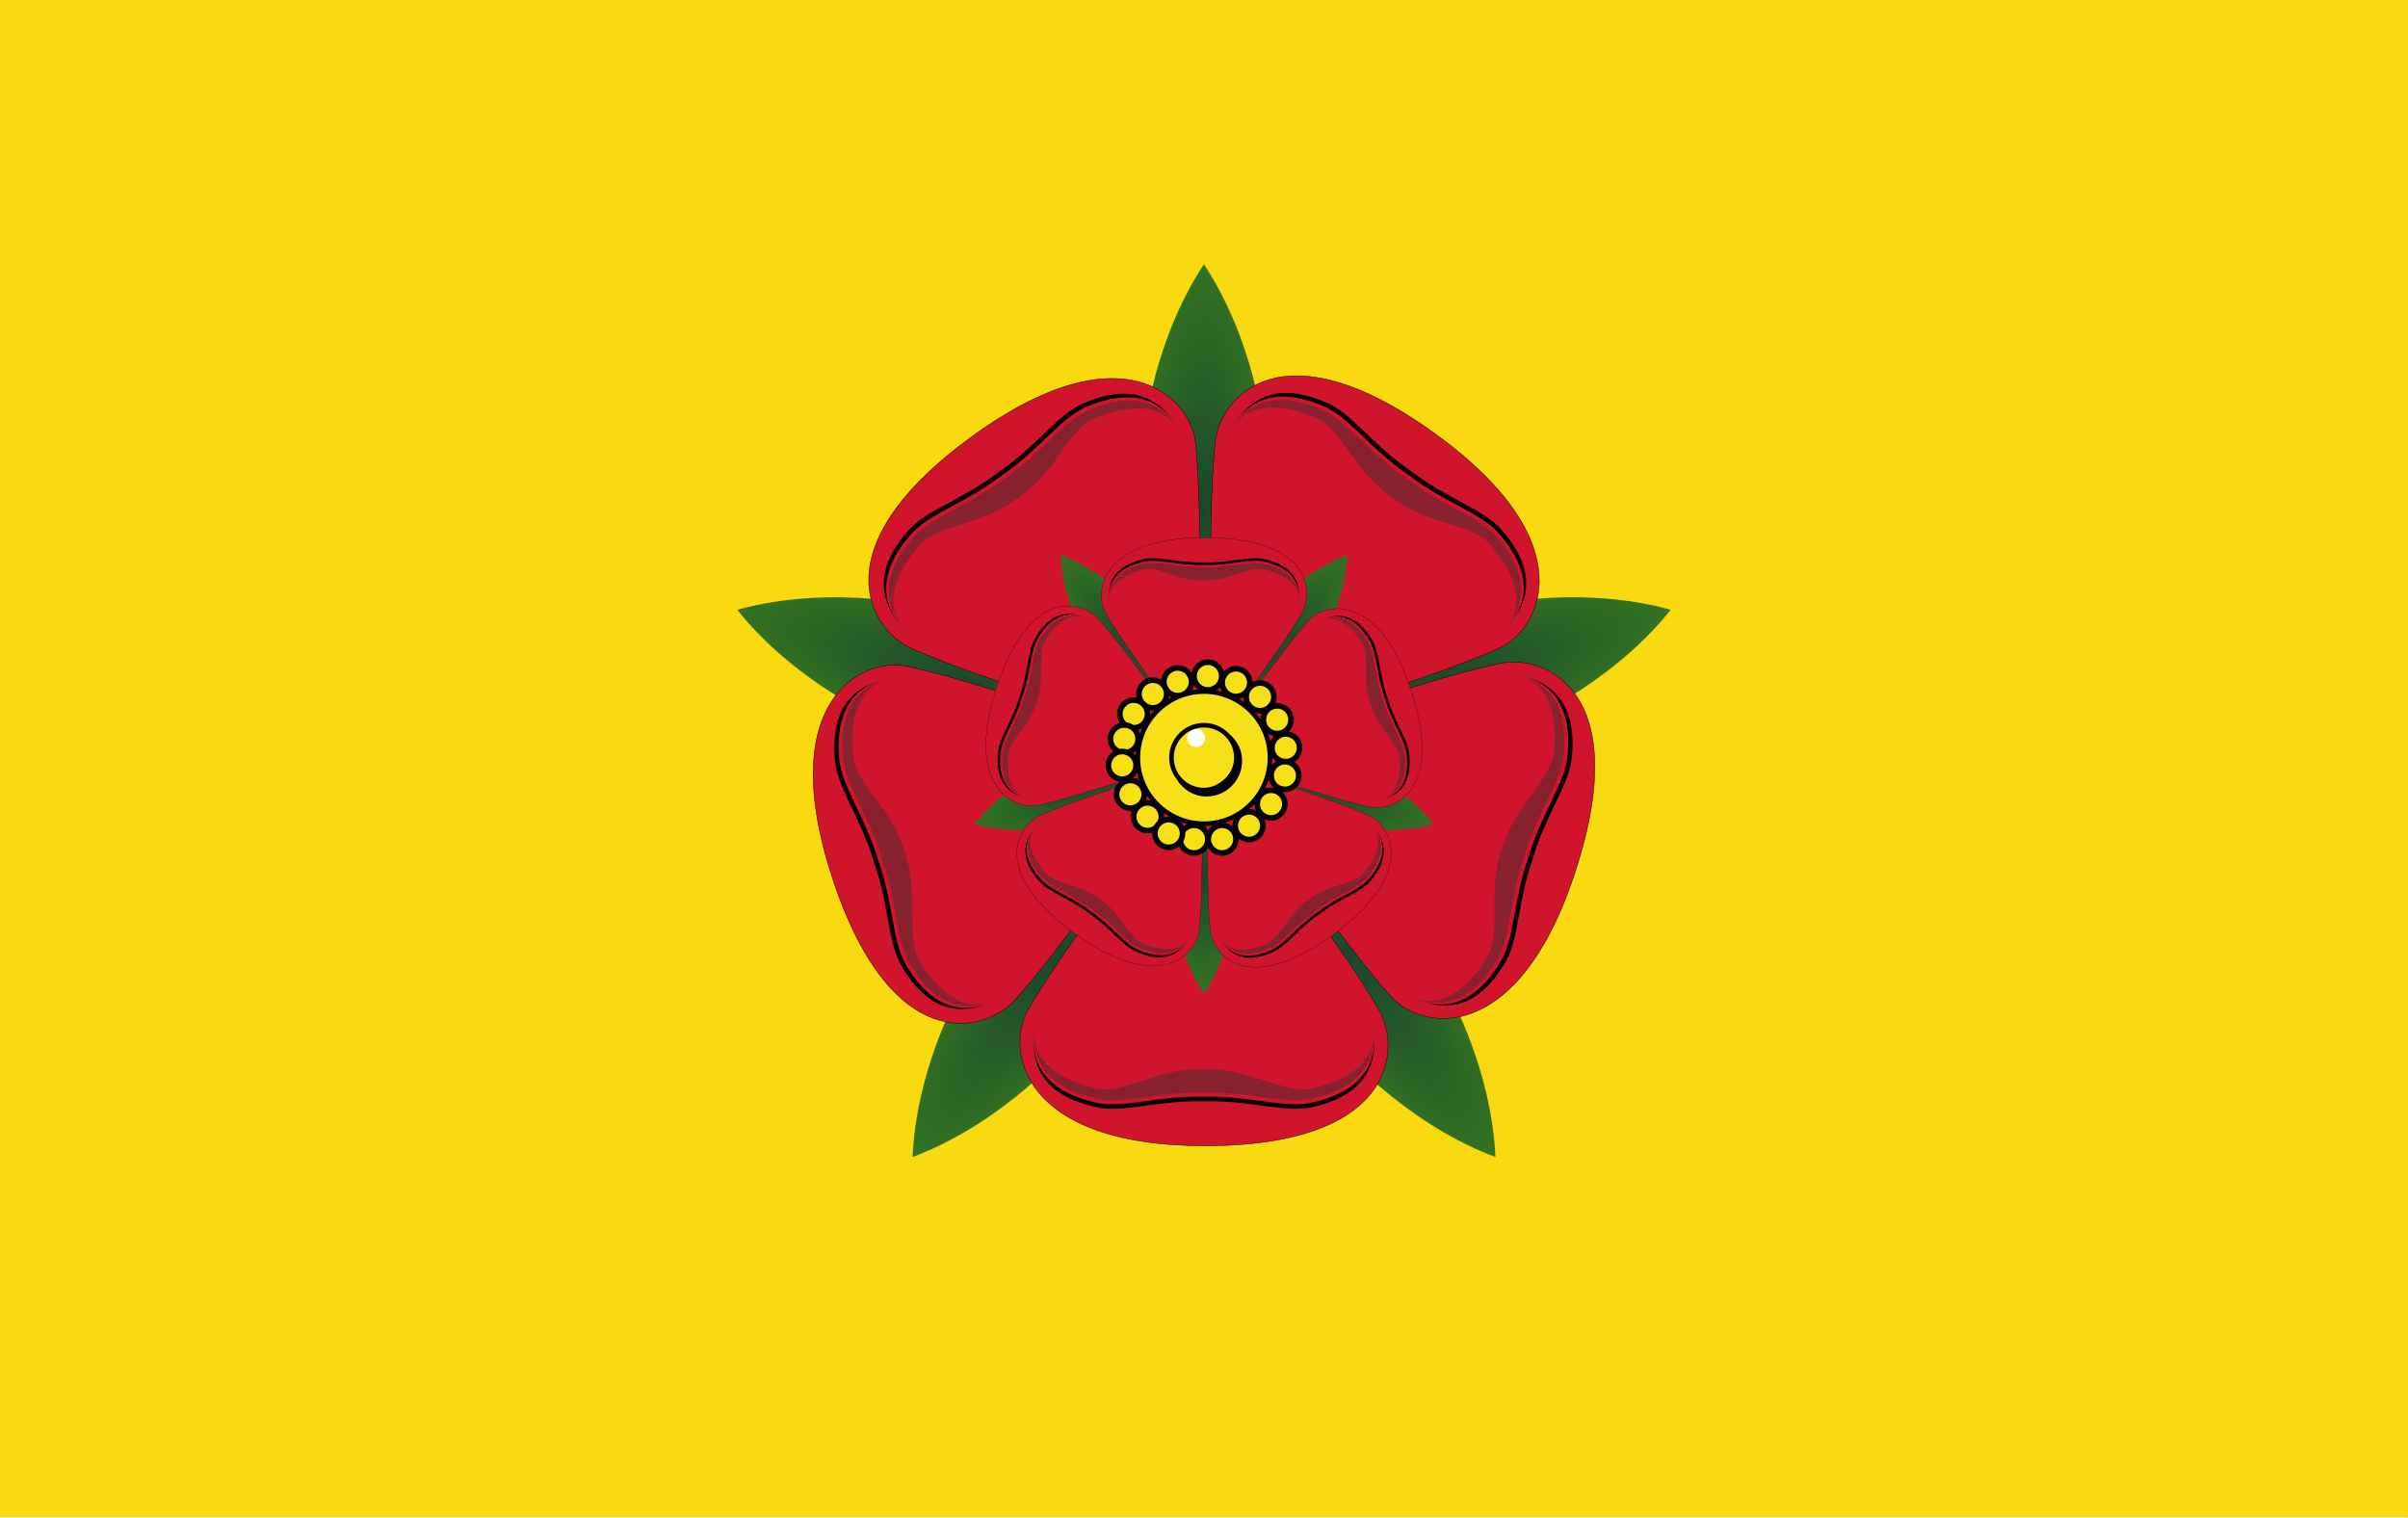
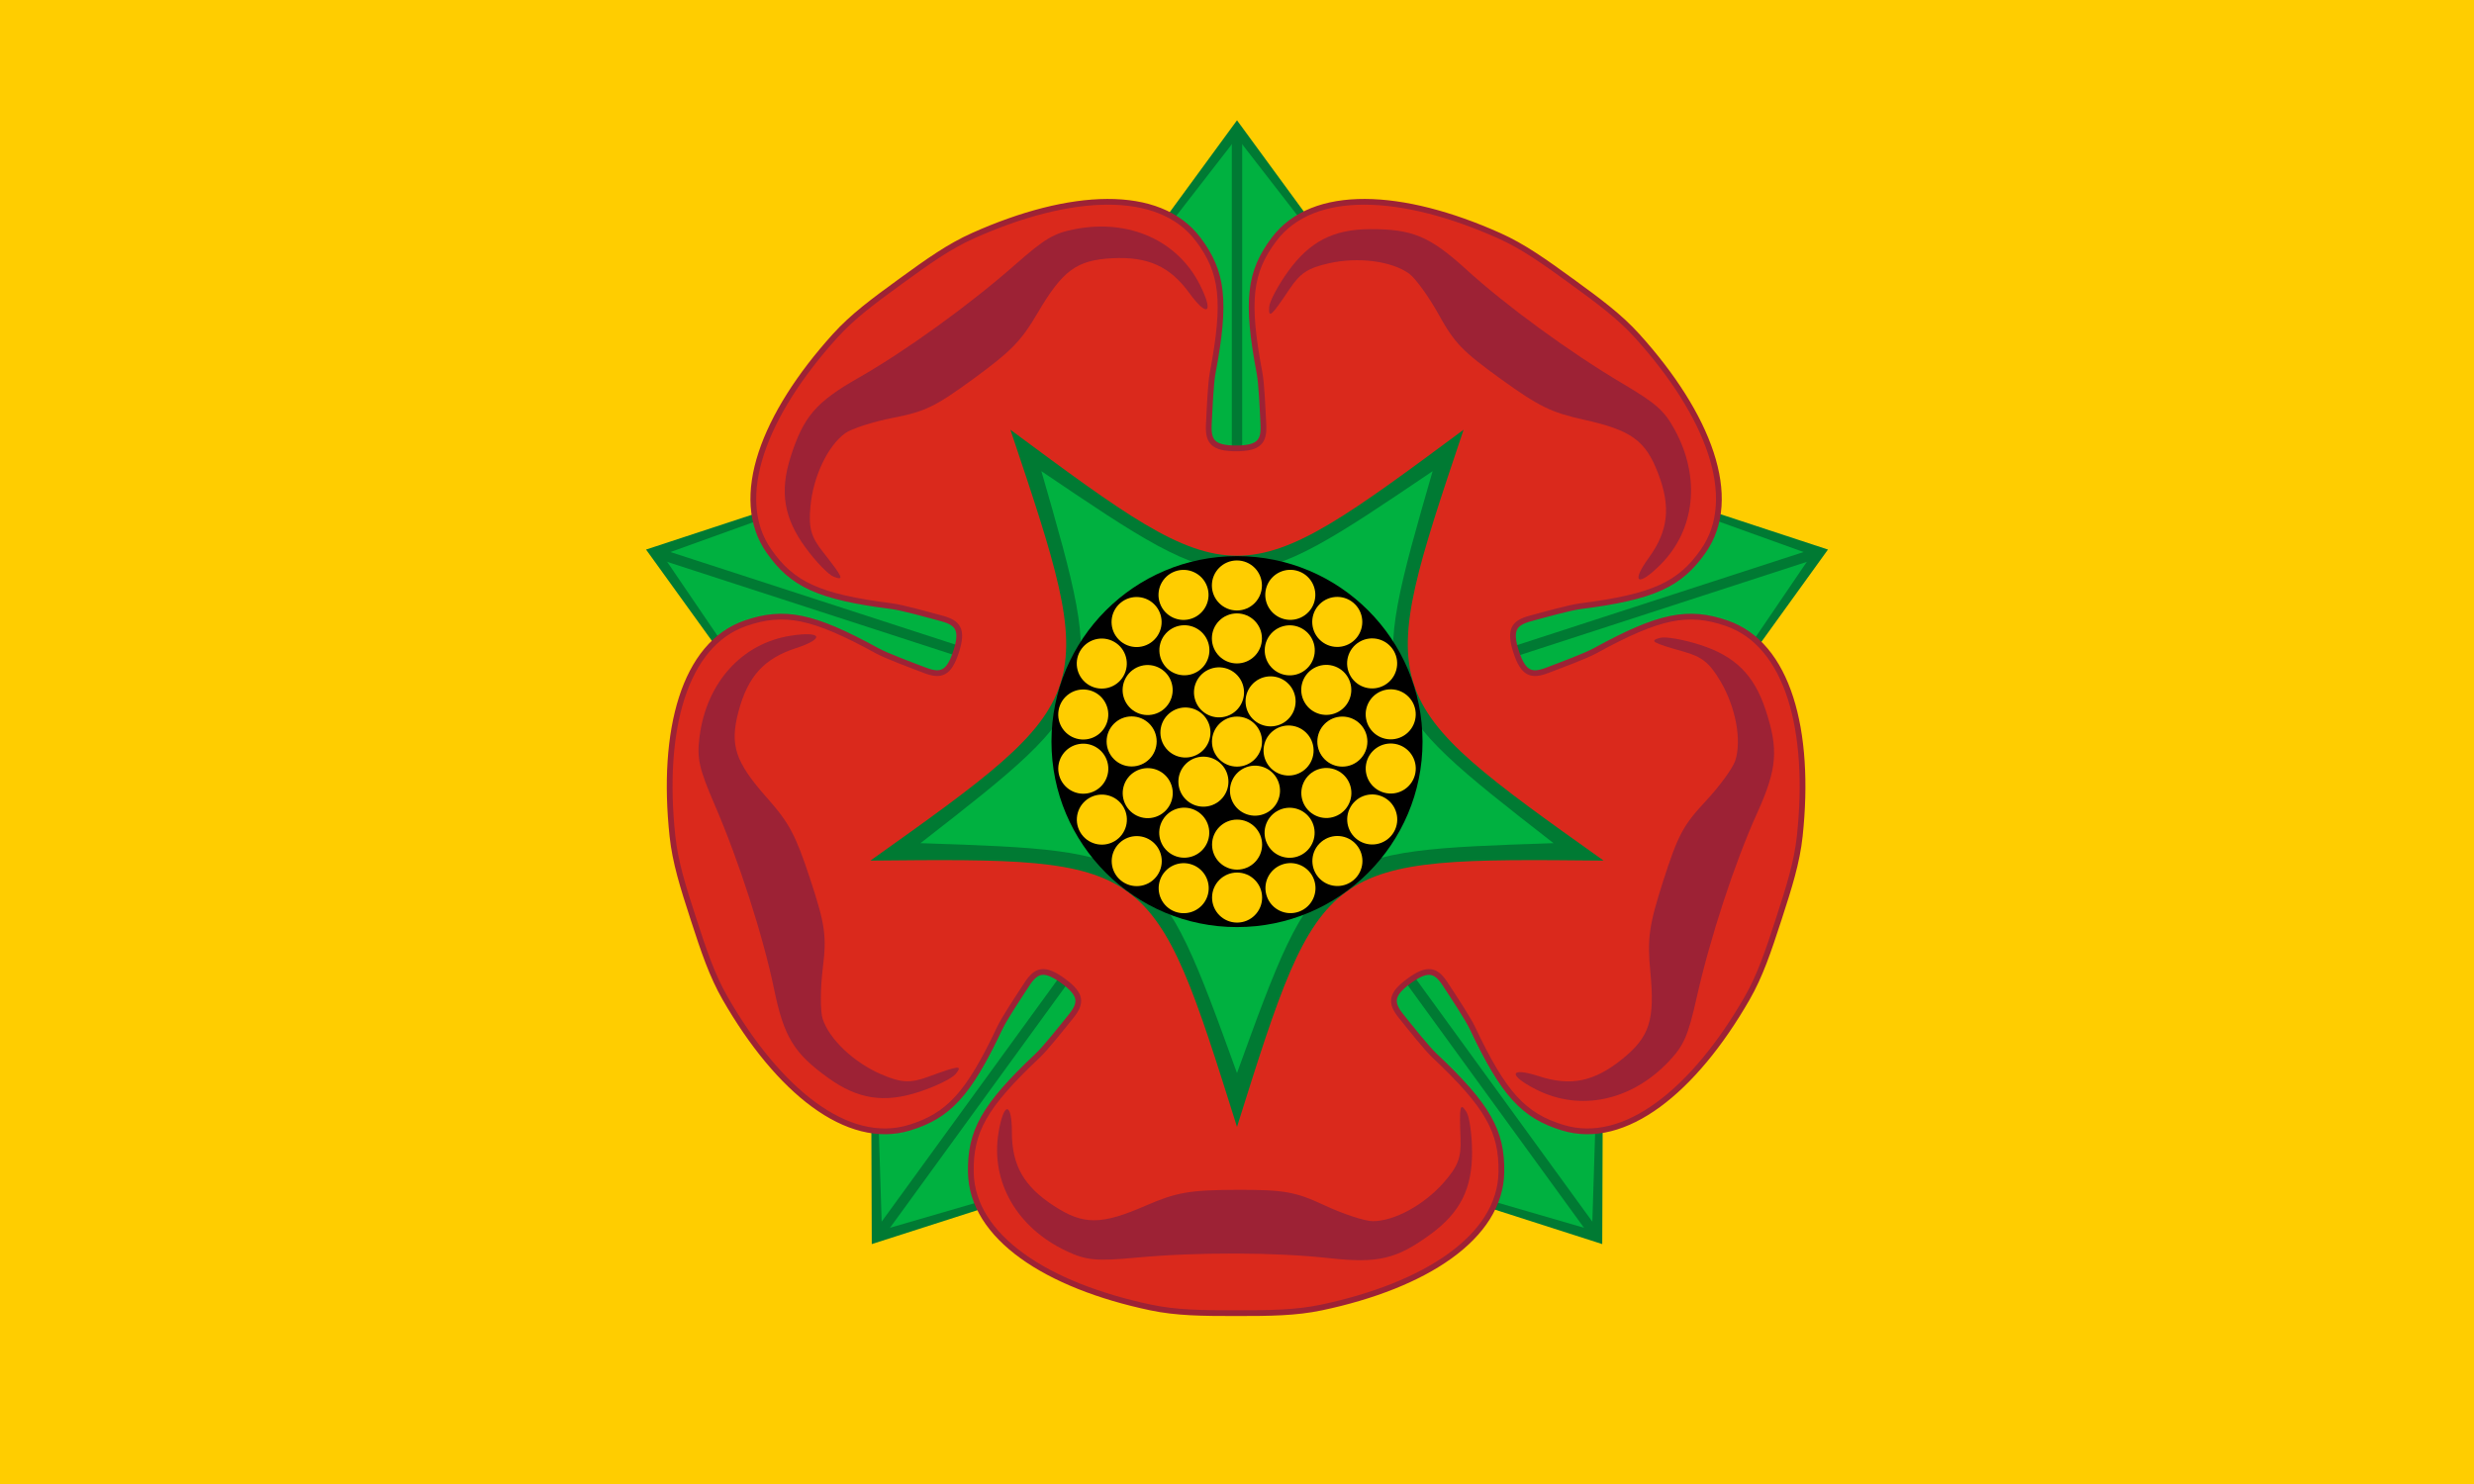
- <svg xmlns="http://www.w3.org/2000/svg" xmlns:xlink="http://www.w3.org/1999/xlink" version="1.0" width="538" height="339" id="svg4341">
-   <defs id="defs4343">
-     <linearGradient id="linearGradient14095">
-       <stop id="stop14097" style="stop-color:#1a472b;stop-opacity:1" offset="0" />
-       <stop id="stop14099" style="stop-color:#337321;stop-opacity:1" offset="1" />
-     </linearGradient>
-     <radialGradient cx="416.133" cy="119.931" r="24.143" fx="416.133" fy="119.931" id="radialGradient5334" xlink:href="#linearGradient14095" gradientUnits="userSpaceOnUse" gradientTransform="matrix(0.796492,0,0,2.978206,84.68308,-237.2492)" />
-   </defs>
-   <g id="layer1">
-     <rect width="538" height="339" x="0" y="0" id="rect5336" style="opacity:1;color:#000000;fill:#f9d90f;fill-opacity:1;fill-rule:nonzero;stroke:none;stroke-width:2.5;stroke-linecap:butt;stroke-linejoin:miter;marker:none;marker-start:none;marker-mid:none;marker-end:none;stroke-miterlimit:4;stroke-dasharray:none;stroke-dashoffset:0;stroke-opacity:1;visibility:visible;display:inline;overflow:visible;enable-background:accumulate" />
-     <g transform="matrix(0.9972112,0,0,-0.9972112,-30.16408,308.3584)" id="g18472" style="opacity:1">
-       <g transform="matrix(0.770979,0,0,-0.770979,-20.82746,287.0287)" id="g2258" style="fill:#337321">
-         <path d="M 416.113,48.028 C 404.334,65.828 396.9,91.438 396.9,119.952 C 396.9,148.465 404.334,174.035 416.113,191.835 C 427.897,174.035 435.359,148.47 435.359,119.952 C 435.359,91.433 427.897,65.828 416.113,48.028 z" id="path2259" style="fill:url(#radialGradient5334);fill-opacity:1;fill-rule:evenodd;stroke:none;stroke-width:1.295pt;stroke-opacity:1" />
-         <use transform="matrix(0.309017,0.951057,-0.951057,0.309017,468.8573,-262.1821)" id="use13214" x="0" y="0" width="600" height="300" xlink:href="#path2259" />
-         <use transform="matrix(0.309017,-0.951057,0.951057,0.309017,106.2322,529.328)" id="use13216" x="0" y="0" width="600" height="300" xlink:href="#path2259" />
-         <use transform="matrix(-0.809017,-0.587785,0.587785,-0.809017,639.8583,590.8774)" id="use13218" x="0" y="0" width="600" height="300" xlink:href="#path2259" />
-         <use transform="matrix(-0.809017,0.587785,-0.587785,-0.809017,865.6816,101.7117)" id="use13220" x="0" y="0" width="600" height="300" xlink:href="#path2259" />
+ <svg xmlns="http://www.w3.org/2000/svg" width="430" height="258" version="1.1">
+   <g transform="translate(0,-2)">
+     <rect y="2" width="430" height="258" fill="#ffcd00" />
+     <g transform="translate(-115,-421.4463)">
+       <g>
+         <path d="m330 444.362 39.382 53.796 63.333 20.83-38.993 54.078-0.24 66.67-63.481-20.374-63.481 20.374-0.24-66.67-38.993-54.078 63.332-20.83z" fill="#007a33" fill-rule="evenodd" />
+         <path d="m230.139 519.915 60.479-21.757 39.382-50.796 39.382 50.796 60.479 21.757-36.14 53.151-2.003 64.243-61.717-17.947-61.717 17.947-2.003-64.243z" fill="#00b140" fill-rule="evenodd" />
+         <g fill="none" stroke="#007a33" stroke-width="1.8">
+           <path d="M 229.836,519.817 330,552.362" />
+           <path d="m330 447.044 1e-5 105.319" />
+           <path d="M 430.164,519.817 330,552.362" />
+           <path d="M 391.905,637.567 330,552.362" />
+           <path d="M 268.095,637.567 330,552.362" />
+         </g>
      </g>
-       <g transform="matrix(0.770979,0,0,-0.770979,-22.95696,286.5236)" id="g2266">
-         <g transform="translate(0.260396,0)" id="g2267">
-           <path d="M 418.929,303.531 C 474.057,303.531 476.091,275.47 469.469,264 C 462.806,252.46 454.557,241.6 447.094,230.406 C 421.56,189.75 411.903,192.108 389.906,230.406 C 382.443,241.6 374.163,252.46 367.5,264 C 360.878,275.47 365.27,303.531 418.929,303.531 z" id="path2268" style="fill:#cf142b;fill-opacity:1;fill-rule:evenodd;stroke:#000000;stroke-width:0.125;stroke-dasharray:none;stroke-opacity:1" />
-           <g id="g2269">
-             <g id="g2273" style="fill:#ffffff;fill-opacity:1">
-               <path d="M 468.088,269.764 C 468.705,277.934 467.358,288.207 450.741,292.137 C 442.677,294.311 432.356,290.2 418.631,290.621 C 404.907,290.2 394.585,294.311 386.522,292.137 C 369.905,288.207 368.557,277.934 369.175,270.424 C 368.557,276.613 369.905,286.886 386.522,290.816 C 394.585,292.99 404.907,288.879 418.631,289.3 C 432.356,288.879 442.677,292.99 450.741,290.816 C 467.358,286.886 468.705,276.613 468.088,269.764 z" id="path2274" style="fill:#000000;fill-opacity:1;fill-rule:evenodd;stroke:none;stroke-width:0.375;stroke-opacity:1" />
-               <path d="M 468.088,267.264 C 468.705,275.434 467.358,285.707 450.741,289.637 C 442.677,291.811 432.356,287.7 418.631,288.121 C 404.907,287.7 394.585,291.811 386.522,289.637 C 369.905,285.707 368.557,275.434 369.175,267.924 C 368.557,274.113 370.41,282.87 387.027,286.8 C 395.091,288.974 404.738,280.821 418.463,281.242 C 432.187,280.821 442.34,288.974 450.404,286.8 C 467.021,282.87 468.705,274.113 468.088,267.264 z" id="path2275" style="fill:#87212e;fill-opacity:1;fill-rule:evenodd;stroke:none;stroke-width:0.375;stroke-opacity:1" />
-             </g>
-           </g>
+       <g>
+         <path d="m380.98 530.972c2.672-0.725 6.88-1.901 8.751-2.14 12.687-1.62 17.242-3.784 21.298-9.562 6.494-9.252 0.887-23.746-11.474-37.419-3.061-3.386-6.634-6.034-11.419-9.511-4.786-3.477-8.408-6.056-12.574-7.921-16.823-7.531-32.341-8.385-39.133 0.651-4.242 5.643-4.893 10.644-2.513 23.211 0.351 1.853 0.533 6.219 0.669 8.984 0.145 2.935-0.718 4.133-4.741 4.133-4.022 2e-5 -4.885-1.198-4.741-4.133 0.136-2.765 0.318-7.131 0.669-8.984 2.38-12.566 1.729-17.568-2.513-23.211-6.792-9.036-22.31-8.181-39.133-0.651-4.167 1.865-7.789 4.444-12.574 7.921-4.786 3.477-8.358 6.125-11.419 9.511-12.361 13.673-17.968 28.167-11.474 37.419 4.056 5.778 8.611 7.942 21.298 9.562 1.871 0.239 6.079 1.415 8.751 2.14 2.836 0.769 3.709 1.96 2.466 5.786-1.243 3.826-2.649 4.276-5.396 3.231-2.588-0.984-6.683-2.506-8.338-3.412-11.216-6.147-16.173-7.073-22.851-4.783-10.692 3.668-14.675 18.69-12.712 37.017 0.486 4.539 1.82 8.781 3.648 14.407 1.828 5.626 3.242 9.842 5.517 13.8 9.184 15.981 21.236 25.793 32.042 22.476 6.749-2.072 10.215-5.735 15.676-17.301 0.805-1.706 3.225-5.344 4.74-7.662 1.608-2.459 3.01-2.922 6.265-0.557 3.254 2.364 3.248 3.841 1.406 6.13-1.736 2.157-4.448 5.582-5.822 6.875-9.312 8.768-11.725 13.196-11.61 20.255 0.184 11.302 13.24 19.732 31.277 23.528 4.467 0.94 8.914 0.983 14.829 0.983 5.915 0 10.362-0.043 14.829-0.983 18.037-3.796 31.093-12.226 31.277-23.528 0.115-7.059-2.298-11.487-11.61-20.255-1.373-1.293-4.086-4.718-5.822-6.875-1.842-2.289-1.848-3.766 1.406-6.13 3.254-2.364 4.657-1.902 6.265 0.557 1.515 2.317 3.934 5.956 4.74 7.662 5.461 11.565 8.927 15.229 15.676 17.301 10.806 3.318 22.858-6.495 32.042-22.476 2.275-3.958 3.689-8.174 5.517-13.8 1.828-5.626 3.162-9.868 3.648-14.407 1.963-18.327-2.019-33.349-12.712-37.017-6.678-2.291-11.635-1.364-22.851 4.783-1.654 0.907-5.75 2.428-8.338 3.412-2.746 1.045-4.153 0.594-5.396-3.231-1.243-3.826-0.37-5.017 2.466-5.786z" fill="#da291c" stroke="#9d2235" />
+         <g fill="#9d2235">
+           <path d="m300.352 640.951c-8.6-4.057-13.19-12.037-11.81-20.537 0.882-5.436 2.333-5.514 2.333-0.126 0 5.778 2.084 9.422 7.336 12.828 5.131 3.327 8.167 3.313 15.944-0.071 5.293-2.304 7.636-2.712 15.72-2.74 8.3-0.029 10.242 0.313 15.371 2.707 3.229 1.507 6.986 2.74 8.349 2.74 3.745 0 8.909-2.813 12.343-6.724 2.471-2.815 3.043-4.314 2.913-7.639-0.224-5.737-0.087-6.356 1.024-4.637 0.533 0.825 0.975 3.975 0.981 7 0.013 6.353-2.059 10.478-7.146 14.224-5.936 4.372-9.176 5.145-17.636 4.209-9.445-1.045-23.048-1.079-33.699-0.084-6.803 0.635-8.602 0.463-12.022-1.15z" />
+           <path d="m236.585 551.541c1.2-9.433 7.372-16.264 15.882-17.579 5.442-0.841 5.965 0.515 0.84 2.18-5.496 1.786-8.317 4.894-9.933 10.941-1.579 5.908-0.627 8.792 4.995 15.142 3.826 4.322 4.939 6.424 7.463 14.104 2.592 7.885 2.867 9.837 2.175 15.455-0.435 3.537-0.447 7.491-0.026 8.787 1.157 3.562 5.428 7.604 10.209 9.661 3.441 1.481 5.043 1.561 8.165 0.41 5.387-1.986 6.018-2.047 4.727-0.459-0.62 0.762-3.479 2.155-6.354 3.096-6.038 1.976-10.602 1.28-15.736-2.401-5.992-4.295-7.729-7.137-9.453-15.472-1.925-9.305-6.096-22.253-10.334-32.076-2.707-6.274-3.099-8.038-2.621-11.789z" />
+           <path d="m301.914 463.266c9.342-1.773 17.746 1.986 21.626 9.673 2.481 4.916 1.354 5.832-1.813 1.473-3.396-4.675-7.224-6.398-13.475-6.066-6.106 0.324-8.555 2.12-12.857 9.43-2.928 4.975-4.583 6.682-11.107 11.456-6.698 4.902-8.47 5.766-14.026 6.845-3.498 0.679-7.262 1.89-8.365 2.691-3.03 2.201-5.554 7.512-6.033 12.695-0.345 3.73 0.074 5.278 2.133 7.892 3.553 4.51 3.806 5.091 1.897 4.353-0.916-0.354-3.125-2.643-4.908-5.087-3.745-5.132-4.493-9.688-2.58-15.708 2.233-7.026 4.4-9.556 11.794-13.771 8.255-4.706 19.28-12.674 27.312-19.74 5.13-4.513 6.687-5.431 10.402-6.136z" />
+           <path d="m406.057 498.119c4.573 8.337 3.595 17.491-2.516 23.557-3.909 3.879-5.128 3.09-1.961-1.269 3.396-4.675 3.852-8.848 1.605-14.69-2.195-5.707-4.66-7.481-12.941-9.314-5.636-1.248-7.771-2.294-14.328-7.023-6.732-4.855-8.101-6.273-10.844-11.225-1.727-3.117-4.041-6.323-5.144-7.124-3.03-2.201-8.861-2.961-13.938-1.815-3.654 0.825-4.997 1.701-6.847 4.468-3.191 4.773-3.666 5.193-3.554 3.15 0.054-0.981 1.548-3.789 3.321-6.24 3.723-5.148 7.825-7.267 14.142-7.308 7.372-0.047 10.448 1.232 16.742 6.961 7.027 6.397 18.012 14.42 27.214 19.876 5.877 3.485 7.231 4.681 9.05 7.997z" />
+           <path d="m405.091 607.934c-6.516 6.926-15.524 8.824-23.181 4.886-4.897-2.519-4.523-3.922 0.601-2.257 5.496 1.786 9.605 0.93 14.467-3.013 4.749-3.852 5.675-6.744 4.859-15.186-0.555-5.746-0.22-8.1 2.252-15.797 2.538-7.903 3.463-9.644 7.324-13.782 2.431-2.605 4.764-5.797 5.186-7.094 1.157-3.562 0.078-9.342-2.581-13.817-1.913-3.22-3.162-4.227-6.365-5.131-5.525-1.56-6.072-1.882-4.094-2.407 0.949-0.252 4.082 0.301 6.961 1.23 6.046 1.95 9.329 5.196 11.32 11.192 2.323 6.997 2.057 10.317-1.447 18.073-3.912 8.659-8.148 21.587-10.493 32.024-1.498 6.667-2.217 8.324-4.809 11.078z" />
        </g>
-         <use transform="matrix(0.309017,0.951057,-0.951057,0.309017,469.9122,-267.1849)" id="use12283" style="fill:#144d29" x="0" y="0" width="600" height="300" xlink:href="#g2267" />
-         <use transform="matrix(0.309017,-0.951057,0.951057,0.309017,108.6491,528.5038)" id="use12285" x="0" y="0" width="600" height="300" xlink:href="#g2267" />
-         <use transform="matrix(-0.809017,0.587785,-0.587785,-0.809017,869.104,96.51738)" id="use12287" x="0" y="0" width="600" height="300" xlink:href="#g2267" />
-         <use transform="matrix(-0.80902,-0.587787,0.587787,-0.80902,646.9909,588.7295)" id="use12289" x="0" y="0" width="600" height="300" xlink:href="#g2267" />
      </g>
-       <use transform="matrix(0.491902,0,0,-0.491902,152.4293,209.4995)" id="use18549" x="0" y="0" width="600" height="300" xlink:href="#g2258" />
-       <use transform="matrix(0.558003,0,0,-0.558003,132.599,218.0708)" id="use12291" x="0" y="0" width="600" height="300" xlink:href="#g2266" />
-       <g transform="matrix(0.770979,0,0,0.770979,-22.95683,-8.2765)" id="g2358" style="fill:#f7e017;stroke:#000000;stroke-opacity:1">
-         <g id="g2359" style="fill:#f7e017;stroke:#000000;stroke-opacity:1">
-           <path d="M 415.391,165.065 C 415.393,166.251 414.761,167.348 413.734,167.941 C 412.707,168.535 411.441,168.535 410.414,167.941 C 409.387,167.348 408.755,166.251 408.756,165.065 C 408.755,163.878 409.387,162.782 410.414,162.188 C 411.441,161.594 412.707,161.594 413.734,162.188 C 414.761,162.782 415.393,163.878 415.391,165.065 z" transform="matrix(1.210367,0,0,1.210367,-82.77179,-31.83592)" id="path2360" style="fill:#f7e017;fill-opacity:1;fill-rule:evenodd;stroke:#000000;stroke-width:1pt;stroke-opacity:1" />
-           <path d="M 415.391,165.065 C 415.393,166.251 414.761,167.348 413.734,167.941 C 412.707,168.535 411.441,168.535 410.414,167.941 C 409.387,167.348 408.755,166.251 408.756,165.065 C 408.755,163.878 409.387,162.782 410.414,162.188 C 411.441,161.594 412.707,161.594 413.734,162.188 C 414.761,162.782 415.393,163.878 415.391,165.065 z" transform="matrix(1.210367,0,0,1.210367,-63.57801,9.513637)" id="path2361" style="fill:#f7e017;fill-opacity:1;fill-rule:evenodd;stroke:#000000;stroke-width:1pt;stroke-opacity:1" />
-           <path d="M 415.391,165.065 C 415.393,166.251 414.761,167.348 413.734,167.941 C 412.707,168.535 411.441,168.535 410.414,167.941 C 409.387,167.348 408.755,166.251 408.756,165.065 C 408.755,163.878 409.387,162.782 410.414,162.188 C 411.441,161.594 412.707,161.594 413.734,162.188 C 414.761,162.782 415.393,163.878 415.391,165.065 z" transform="matrix(1.210367,0,0,1.210367,-70.56834,13.66044)" id="path2362" style="fill:#f7e017;fill-opacity:1;fill-rule:evenodd;stroke:#000000;stroke-width:1pt;stroke-opacity:1" />
-           <path d="M 415.391,165.065 C 415.393,166.251 414.761,167.348 413.734,167.941 C 412.707,168.535 411.441,168.535 410.414,167.941 C 409.387,167.348 408.755,166.251 408.756,165.065 C 408.755,163.878 409.387,162.782 410.414,162.188 C 411.441,161.594 412.707,161.594 413.734,162.188 C 414.761,162.782 415.393,163.878 415.391,165.065 z" transform="matrix(1.210367,0,0,1.210367,-78.74347,15.55612)" id="path2363" style="fill:#f7e017;fill-opacity:1;fill-rule:evenodd;stroke:#000000;stroke-width:1pt;stroke-opacity:1" />
-           <path d="M 415.391,165.065 C 415.393,166.251 414.761,167.348 413.734,167.941 C 412.707,168.535 411.441,168.535 410.414,167.941 C 409.387,167.348 408.755,166.251 408.756,165.065 C 408.755,163.878 409.387,162.782 410.414,162.188 C 411.441,161.594 412.707,161.594 413.734,162.188 C 414.761,162.782 415.393,163.878 415.391,165.065 z" transform="matrix(1.210367,0,0,1.210367,-87.51099,13.8974)" id="path2364" style="fill:#f7e017;fill-opacity:1;fill-rule:evenodd;stroke:#000000;stroke-width:1pt;stroke-opacity:1" />
-           <path d="M 415.391,165.065 C 415.393,166.251 414.761,167.348 413.734,167.941 C 412.707,168.535 411.441,168.535 410.414,167.941 C 409.387,167.348 408.755,166.251 408.756,165.065 C 408.755,163.878 409.387,162.782 410.414,162.188 C 411.441,161.594 412.707,161.594 413.734,162.188 C 414.761,162.782 415.393,163.878 415.391,165.065 z" transform="matrix(1.210367,0,0,1.210367,-94.73828,10.343)" id="path2365" style="fill:#f7e017;fill-opacity:1;fill-rule:evenodd;stroke:#000000;stroke-width:1pt;stroke-opacity:1" />
-           <path d="M 415.391,165.065 C 415.393,166.251 414.761,167.348 413.734,167.941 C 412.707,168.535 411.441,168.535 410.414,167.941 C 409.387,167.348 408.755,166.251 408.756,165.065 C 408.755,163.878 409.387,162.782 410.414,162.188 C 411.441,161.594 412.707,161.594 413.734,162.188 C 414.761,162.782 415.393,163.878 415.391,165.065 z" transform="matrix(1.210367,0,0,1.210367,-100.3069,4.537467)" id="path2366" style="fill:#f7e017;fill-opacity:1;fill-rule:evenodd;stroke:#000000;stroke-width:1pt;stroke-opacity:1" />
-           <path d="M 415.391,165.065 C 415.393,166.251 414.761,167.348 413.734,167.941 C 412.707,168.535 411.441,168.535 410.414,167.941 C 409.387,167.348 408.755,166.251 408.756,165.065 C 408.755,163.878 409.387,162.782 410.414,162.188 C 411.441,161.594 412.707,161.594 413.734,162.188 C 414.761,162.782 415.393,163.878 415.391,165.065 z" transform="matrix(1.210367,0,0,1.210367,-103.0319,-2.689813)" id="path2367" style="fill:#f7e017;fill-opacity:1;fill-rule:evenodd;stroke:#000000;stroke-width:1pt;stroke-opacity:1" />
-           <path d="M 415.391,165.065 C 415.393,166.251 414.761,167.348 413.734,167.941 C 412.707,168.535 411.441,168.535 410.414,167.941 C 409.387,167.348 408.755,166.251 408.756,165.065 C 408.755,163.878 409.387,162.782 410.414,162.188 C 411.441,161.594 412.707,161.594 413.734,162.188 C 414.761,162.782 415.393,163.878 415.391,165.065 z" transform="matrix(1.210367,0,0,1.210367,-103.6243,-10.39102)" id="path2368" style="fill:#f7e017;fill-opacity:1;fill-rule:evenodd;stroke:#000000;stroke-width:1pt;stroke-opacity:1" />
-           <path d="M 415.391,165.065 C 415.393,166.251 414.761,167.348 413.734,167.941 C 412.707,168.535 411.441,168.535 410.414,167.941 C 409.387,167.348 408.755,166.251 408.756,165.065 C 408.755,163.878 409.387,162.782 410.414,162.188 C 411.441,161.594 412.707,161.594 413.734,162.188 C 414.761,162.782 415.393,163.878 415.391,165.065 z" transform="matrix(1.210367,0,0,1.210367,-101.2547,-18.80311)" id="path2369" style="fill:#f7e017;fill-opacity:1;fill-rule:evenodd;stroke:#000000;stroke-width:1pt;stroke-opacity:1" />
-           <path d="M 415.391,165.065 C 415.393,166.251 414.761,167.348 413.734,167.941 C 412.707,168.535 411.441,168.535 410.414,167.941 C 409.387,167.348 408.755,166.251 408.756,165.065 C 408.755,163.878 409.387,162.782 410.414,162.188 C 411.441,161.594 412.707,161.594 413.734,162.188 C 414.761,162.782 415.393,163.878 415.391,165.065 z" transform="matrix(1.210367,0,0,1.210367,-96.27854,-25.31951)" id="path2370" style="fill:#f7e017;fill-opacity:1;fill-rule:evenodd;stroke:#000000;stroke-width:1pt;stroke-opacity:1" />
-           <path d="M 415.391,165.065 C 415.393,166.251 414.761,167.348 413.734,167.941 C 412.707,168.535 411.441,168.535 410.414,167.941 C 409.387,167.348 408.755,166.251 408.756,165.065 C 408.755,163.878 409.387,162.782 410.414,162.188 C 411.441,161.594 412.707,161.594 413.734,162.188 C 414.761,162.782 415.393,163.878 415.391,165.065 z" transform="matrix(1.210367,0,0,1.210367,-90.11756,-30.1772)" id="path2371" style="fill:#f7e017;fill-opacity:1;fill-rule:evenodd;stroke:#000000;stroke-width:1pt;stroke-opacity:1" />
-           <path d="M 415.391,165.065 C 415.393,166.251 414.761,167.348 413.734,167.941 C 412.707,168.535 411.441,168.535 410.414,167.941 C 409.387,167.348 408.755,166.251 408.756,165.065 C 408.755,163.878 409.387,162.782 410.414,162.188 C 411.441,161.594 412.707,161.594 413.734,162.188 C 414.761,162.782 415.393,163.878 415.391,165.065 z" transform="matrix(1.210367,0,0,1.210367,-74.59666,-31.83592)" id="path2372" style="fill:#f7e017;fill-opacity:1;fill-rule:evenodd;stroke:#000000;stroke-width:1pt;stroke-opacity:1" />
-           <path d="M 415.391,165.065 C 415.393,166.251 414.761,167.348 413.734,167.941 C 412.707,168.535 411.441,168.535 410.414,167.941 C 409.387,167.348 408.755,166.251 408.756,165.065 C 408.755,163.878 409.387,162.782 410.414,162.188 C 411.441,161.594 412.707,161.594 413.734,162.188 C 414.761,162.782 415.393,163.878 415.391,165.065 z" transform="matrix(1.210367,0,0,1.210367,-58.60185,2.878747)" id="path2373" style="fill:#f7e017;fill-opacity:1;fill-rule:evenodd;stroke:#000000;stroke-width:1pt;stroke-opacity:1" />
-           <path d="M 415.391,165.065 C 415.393,166.251 414.761,167.348 413.734,167.941 C 412.707,168.535 411.441,168.535 410.414,167.941 C 409.387,167.348 408.755,166.251 408.756,165.065 C 408.755,163.878 409.387,162.782 410.414,162.188 C 411.441,161.594 412.707,161.594 413.734,162.188 C 414.761,162.782 415.393,163.878 415.391,165.065 z" transform="matrix(1.210367,0,0,1.210367,-56.11377,-5.296383)" id="path2374" style="fill:#f7e017;fill-opacity:1;fill-rule:evenodd;stroke:#000000;stroke-width:1pt;stroke-opacity:1" />
-           <path d="M 415.391,165.065 C 415.393,166.251 414.761,167.348 413.734,167.941 C 412.707,168.535 411.441,168.535 410.414,167.941 C 409.387,167.348 408.755,166.251 408.756,165.065 C 408.755,163.878 409.387,162.782 410.414,162.188 C 411.441,161.594 412.707,161.594 413.734,162.188 C 414.761,162.782 415.393,163.878 415.391,165.065 z" transform="matrix(1.210367,0,0,1.210367,-56.35073,-13.35302)" id="path2375" style="fill:#f7e017;fill-opacity:1;fill-rule:evenodd;stroke:#000000;stroke-width:1pt;stroke-opacity:1" />
-           <path d="M 415.391,165.065 C 415.393,166.251 414.761,167.348 413.734,167.941 C 412.707,168.535 411.441,168.535 410.414,167.941 C 409.387,167.348 408.755,166.251 408.756,165.065 C 408.755,163.878 409.387,162.782 410.414,162.188 C 411.441,161.594 412.707,161.594 413.734,162.188 C 414.761,162.782 415.393,163.878 415.391,165.065 z" transform="matrix(1.210367,0,0,1.210367,-60.37905,-21.64663)" id="path2376" style="fill:#f7e017;fill-opacity:1;fill-rule:evenodd;stroke:#000000;stroke-width:1pt;stroke-opacity:1" />
-           <path d="M 415.391,165.065 C 415.393,166.251 414.761,167.348 413.734,167.941 C 412.707,168.535 411.441,168.535 410.414,167.941 C 409.387,167.348 408.755,166.251 408.756,165.065 C 408.755,163.878 409.387,162.782 410.414,162.188 C 411.441,161.594 412.707,161.594 413.734,162.188 C 414.761,162.782 415.393,163.878 415.391,165.065 z" transform="matrix(1.210367,0,0,1.210367,-66.77698,-27.92608)" id="path2377" style="fill:#f7e017;fill-opacity:1;fill-rule:evenodd;stroke:#000000;stroke-width:1pt;stroke-opacity:1" />
+       <g transform="translate(-1.1766899e-6)">
+         <g transform="translate(-1.1766899e-6)" fill-rule="evenodd">
+           <path d="m290.618 498.158c39.382 29.204 39.382 29.204 78.763 1e-5 -15.605 46.479-15.605 46.479 24.339 74.908-49.026-0.479-49.026-0.479-63.721 46.296-14.695-46.775-14.695-46.775-63.721-46.296 39.944-28.43 39.944-28.43 24.339-74.908z" fill="#007a33" />
+           <path d="m296 505.362c34 23 34 23 68 0-11.368 39.443-11.368 39.443 21.013 64.672-41.026 1.377-41.026 1.377-55.013 39.969-13.988-38.592-13.988-38.592-55.013-39.969 32.381-25.229 32.381-25.229 21.013-64.672z" fill="#00b140" />
        </g>
-         <g transform="translate(3.559399,3.243637)" id="g2378" style="fill:#f7e017;stroke:#000000;stroke-opacity:1">
-           <path d="M 434.511,188.393 C 434.511,198.997 425.915,207.592 415.311,207.592 C 404.708,207.592 396.112,198.997 396.112,188.393 C 396.112,177.79 404.708,169.194 415.311,169.194 C 425.915,169.194 434.511,177.79 434.511,188.393 L 434.511,188.393 z" id="path2379" style="fill:#f7e017;fill-opacity:1;fill-rule:evenodd;stroke:#000000;stroke-width:1pt;stroke-opacity:1" />
-           <g id="g2380" style="fill:#f7e017;stroke:#000000;stroke-opacity:1">
-             <path d="M 424.743,188.393 C 424.743,193.602 420.52,197.824 415.311,197.824 C 410.103,197.824 405.88,193.602 405.88,188.393 C 405.88,183.184 410.103,178.962 415.311,178.962 C 420.52,178.962 424.743,183.184 424.743,188.393 L 424.743,188.393 z" id="path2382" style="fill:#f7e017;fill-rule:evenodd;stroke:#000000;stroke-width:1pt;stroke-opacity:1" />
-             <g transform="matrix(1,0,0,-1,-0.231616,377.2878)" id="g11406">
-               <path d="M 422.969,182.054 C 424.018,183.676 424.792,185.519 424.792,187.592 C 424.792,193.323 420.134,197.946 414.404,197.946 C 411.806,197.946 409.518,196.911 407.697,195.332 C 409.547,198.188 412.608,200.182 416.261,200.182 C 421.992,200.182 426.65,195.524 426.65,189.794 C 426.65,186.661 425.165,183.958 422.969,182.054 z" id="path2381" style="fill:#000000;fill-opacity:1;fill-rule:evenodd;stroke:none;stroke-width:1pt;stroke-opacity:1" />
-               <path d="M 415.984,182.955 C 415.984,184.395 414.817,185.562 413.377,185.562 C 411.938,185.562 410.771,184.395 410.771,182.955 C 410.771,181.516 411.938,180.349 413.377,180.349 C 414.817,180.349 415.984,181.516 415.984,182.955 L 415.984,182.955 z" transform="translate(-8.188879e-2,0.245666)" id="path2383" style="fill:#ffffff;fill-opacity:1;fill-rule:evenodd;stroke:none;stroke-width:1pt;stroke-opacity:1" />
-             </g>
-           </g>
+         <circle cx="329.999" cy="552.377" r="32.247" fill="#000000" />
+         <g fill="#ffcd00">
+           <circle transform="rotate(-20)" cx="121.164" cy="604.787" r="4.35" />
+           <circle cx="329.984" cy="525.232" r="4.35" />
+           <circle transform="rotate(60)" cx="643.344" cy="-36.737" r="4.35" />
+           <circle transform="rotate(60)" cx="643.344" cy="-27.532" r="4.35" />
+           <circle transform="rotate(120)" cx="313.344" cy="-589.099" r="4.35" />
+           <circle transform="rotate(120)" cx="313.344" cy="-579.894" r="4.35" />
+           <circle transform="rotate(100)" cx="486.651" cy="-448.033" r="4.35" />
+           <circle transform="rotate(160)" cx="-121.195" cy="-659.047" r="4.35" />
+           <circle transform="rotate(80)" cx="601.259" cy="-256.2" r="4.35" />
+           <circle transform="rotate(140)" cx="102.241" cy="-662.384" r="4.35" />
+           <circle cx="348.312" cy="552.377" r="4.35" />
+           <circle transform="rotate(20)" cx="499.002" cy="379.054" r="4.35" />
+           <circle transform="rotate(40)" cx="607.831" cy="183.884" r="4.35" />
+           <circle cx="329.984" cy="534.438" r="4.35" />
+           <circle transform="rotate(-60)" cx="-313.375" cy="534.84" r="4.35" />
+           <circle transform="rotate(-60)" cx="-313.375" cy="544.045" r="4.35" />
+           <circle transform="rotate(40)" cx="607.831" cy="201.914" r="4.35" />
+           <circle transform="rotate(-80)" cx="-486.682" cy="411.804" r="4.35" />
+           <circle transform="rotate(-20)" cx="121.164" cy="622.818" r="4.35" />
+           <circle transform="rotate(-40)" cx="-102.273" cy="608.124" r="4.35" />
+           <circle transform="rotate(240)" cx="-625.048" cy="9.622" r="4.35" />
+           <circle transform="rotate(-60)" cx="-295.048" cy="561.984" r="4.35" />
+           <circle cx="329.999" cy="552.377" r="4.35" />
+           <circle transform="scale(-1)" cx="-330.016" cy="-579.492" r="4.35" />
+           <circle transform="scale(-1)" cx="-330.016" cy="-570.287" r="4.35" />
+           <circle transform="rotate(240)" cx="-643.375" cy="-17.523" r="4.35" />
+           <circle transform="rotate(240)" cx="-643.375" cy="-8.317" r="4.35" />
+           <circle transform="rotate(100)" cx="486.651" cy="-430.003" r="4.35" />
+           <circle transform="rotate(160)" cx="-121.195" cy="-641.017" r="4.35" />
+           <circle transform="rotate(220)" cx="-607.862" cy="-238.144" r="4.35" />
+           <circle transform="rotate(220)" cx="-607.862" cy="-220.114" r="4.35" />
+           <circle transform="rotate(-80)" cx="-486.682" cy="393.773" r="4.35" />
+           <circle transform="rotate(200)" cx="-499.033" cy="-433.314" r="4.35" />
+           <circle transform="rotate(260)" cx="-601.29" cy="201.94" r="4.35" />
+           <circle transform="rotate(60)" cx="661.671" cy="-9.593" r="4.35" />
+           <circle transform="rotate(120)" cx="331.671" cy="-561.955" r="4.35" />
+           <circle transform="scale(-1)" cx="-311.688" cy="-552.348" r="4.35" />
        </g>
      </g>
    </g>
  </g>
</svg>
